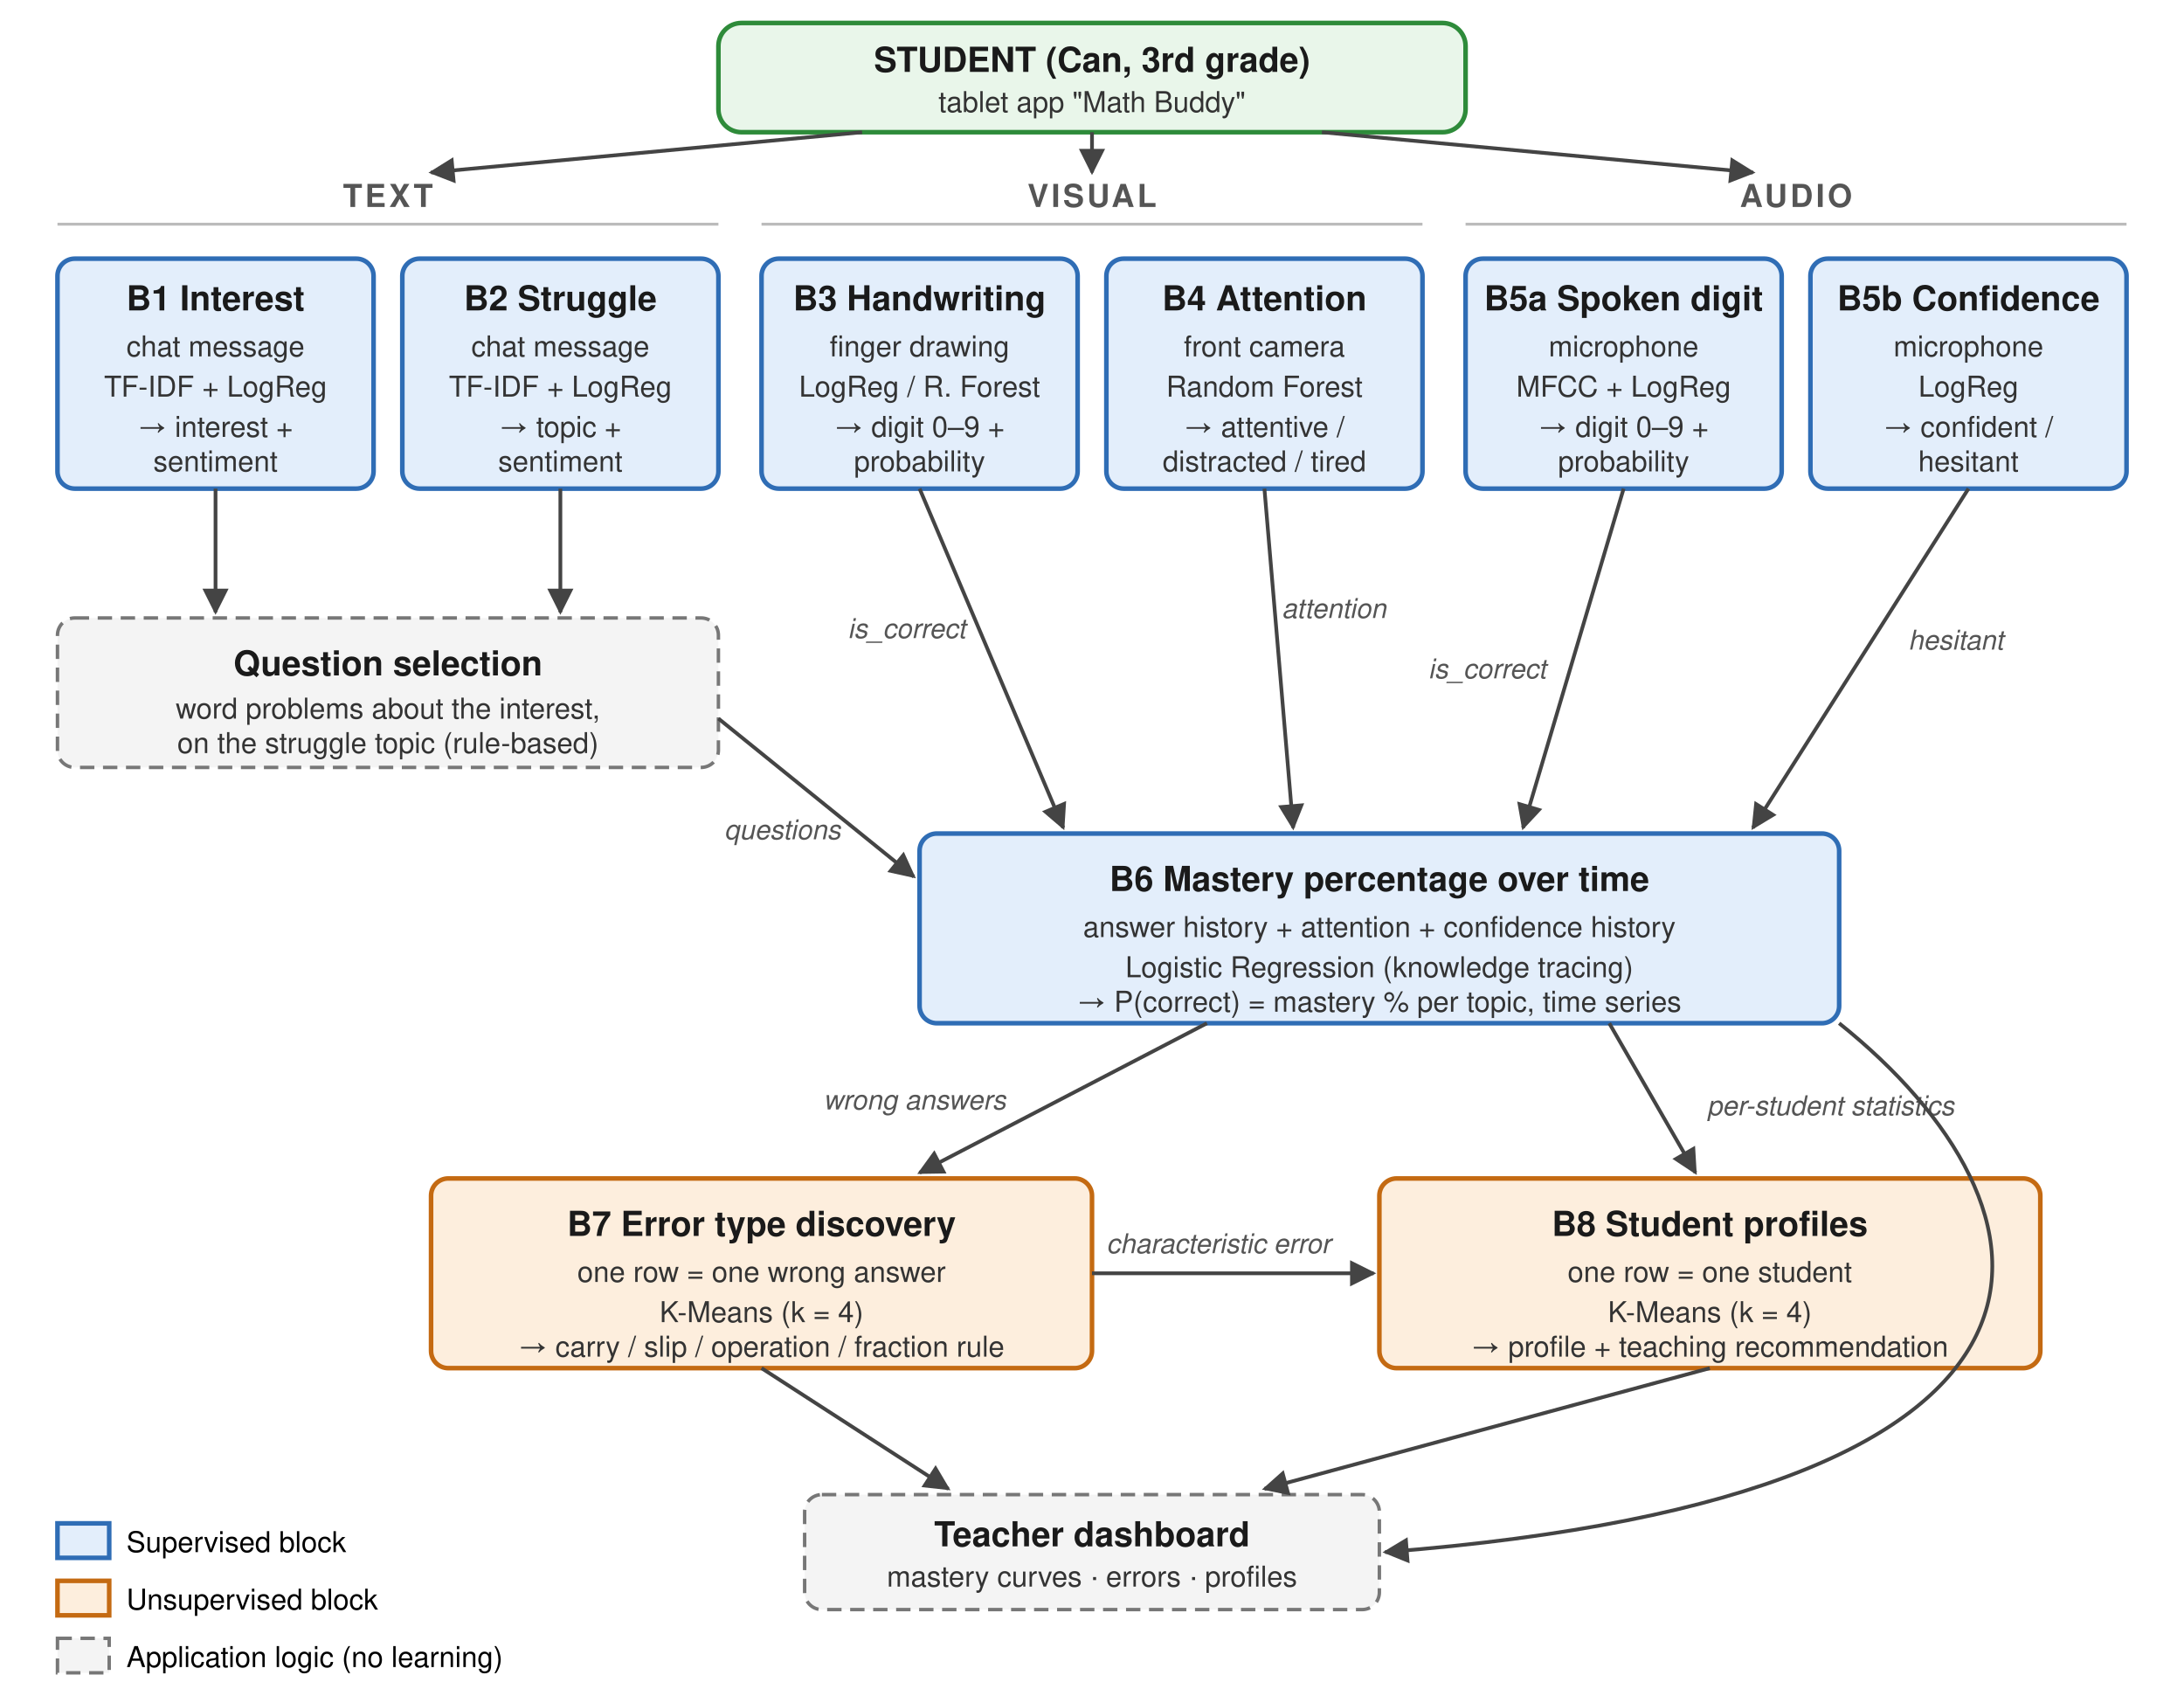
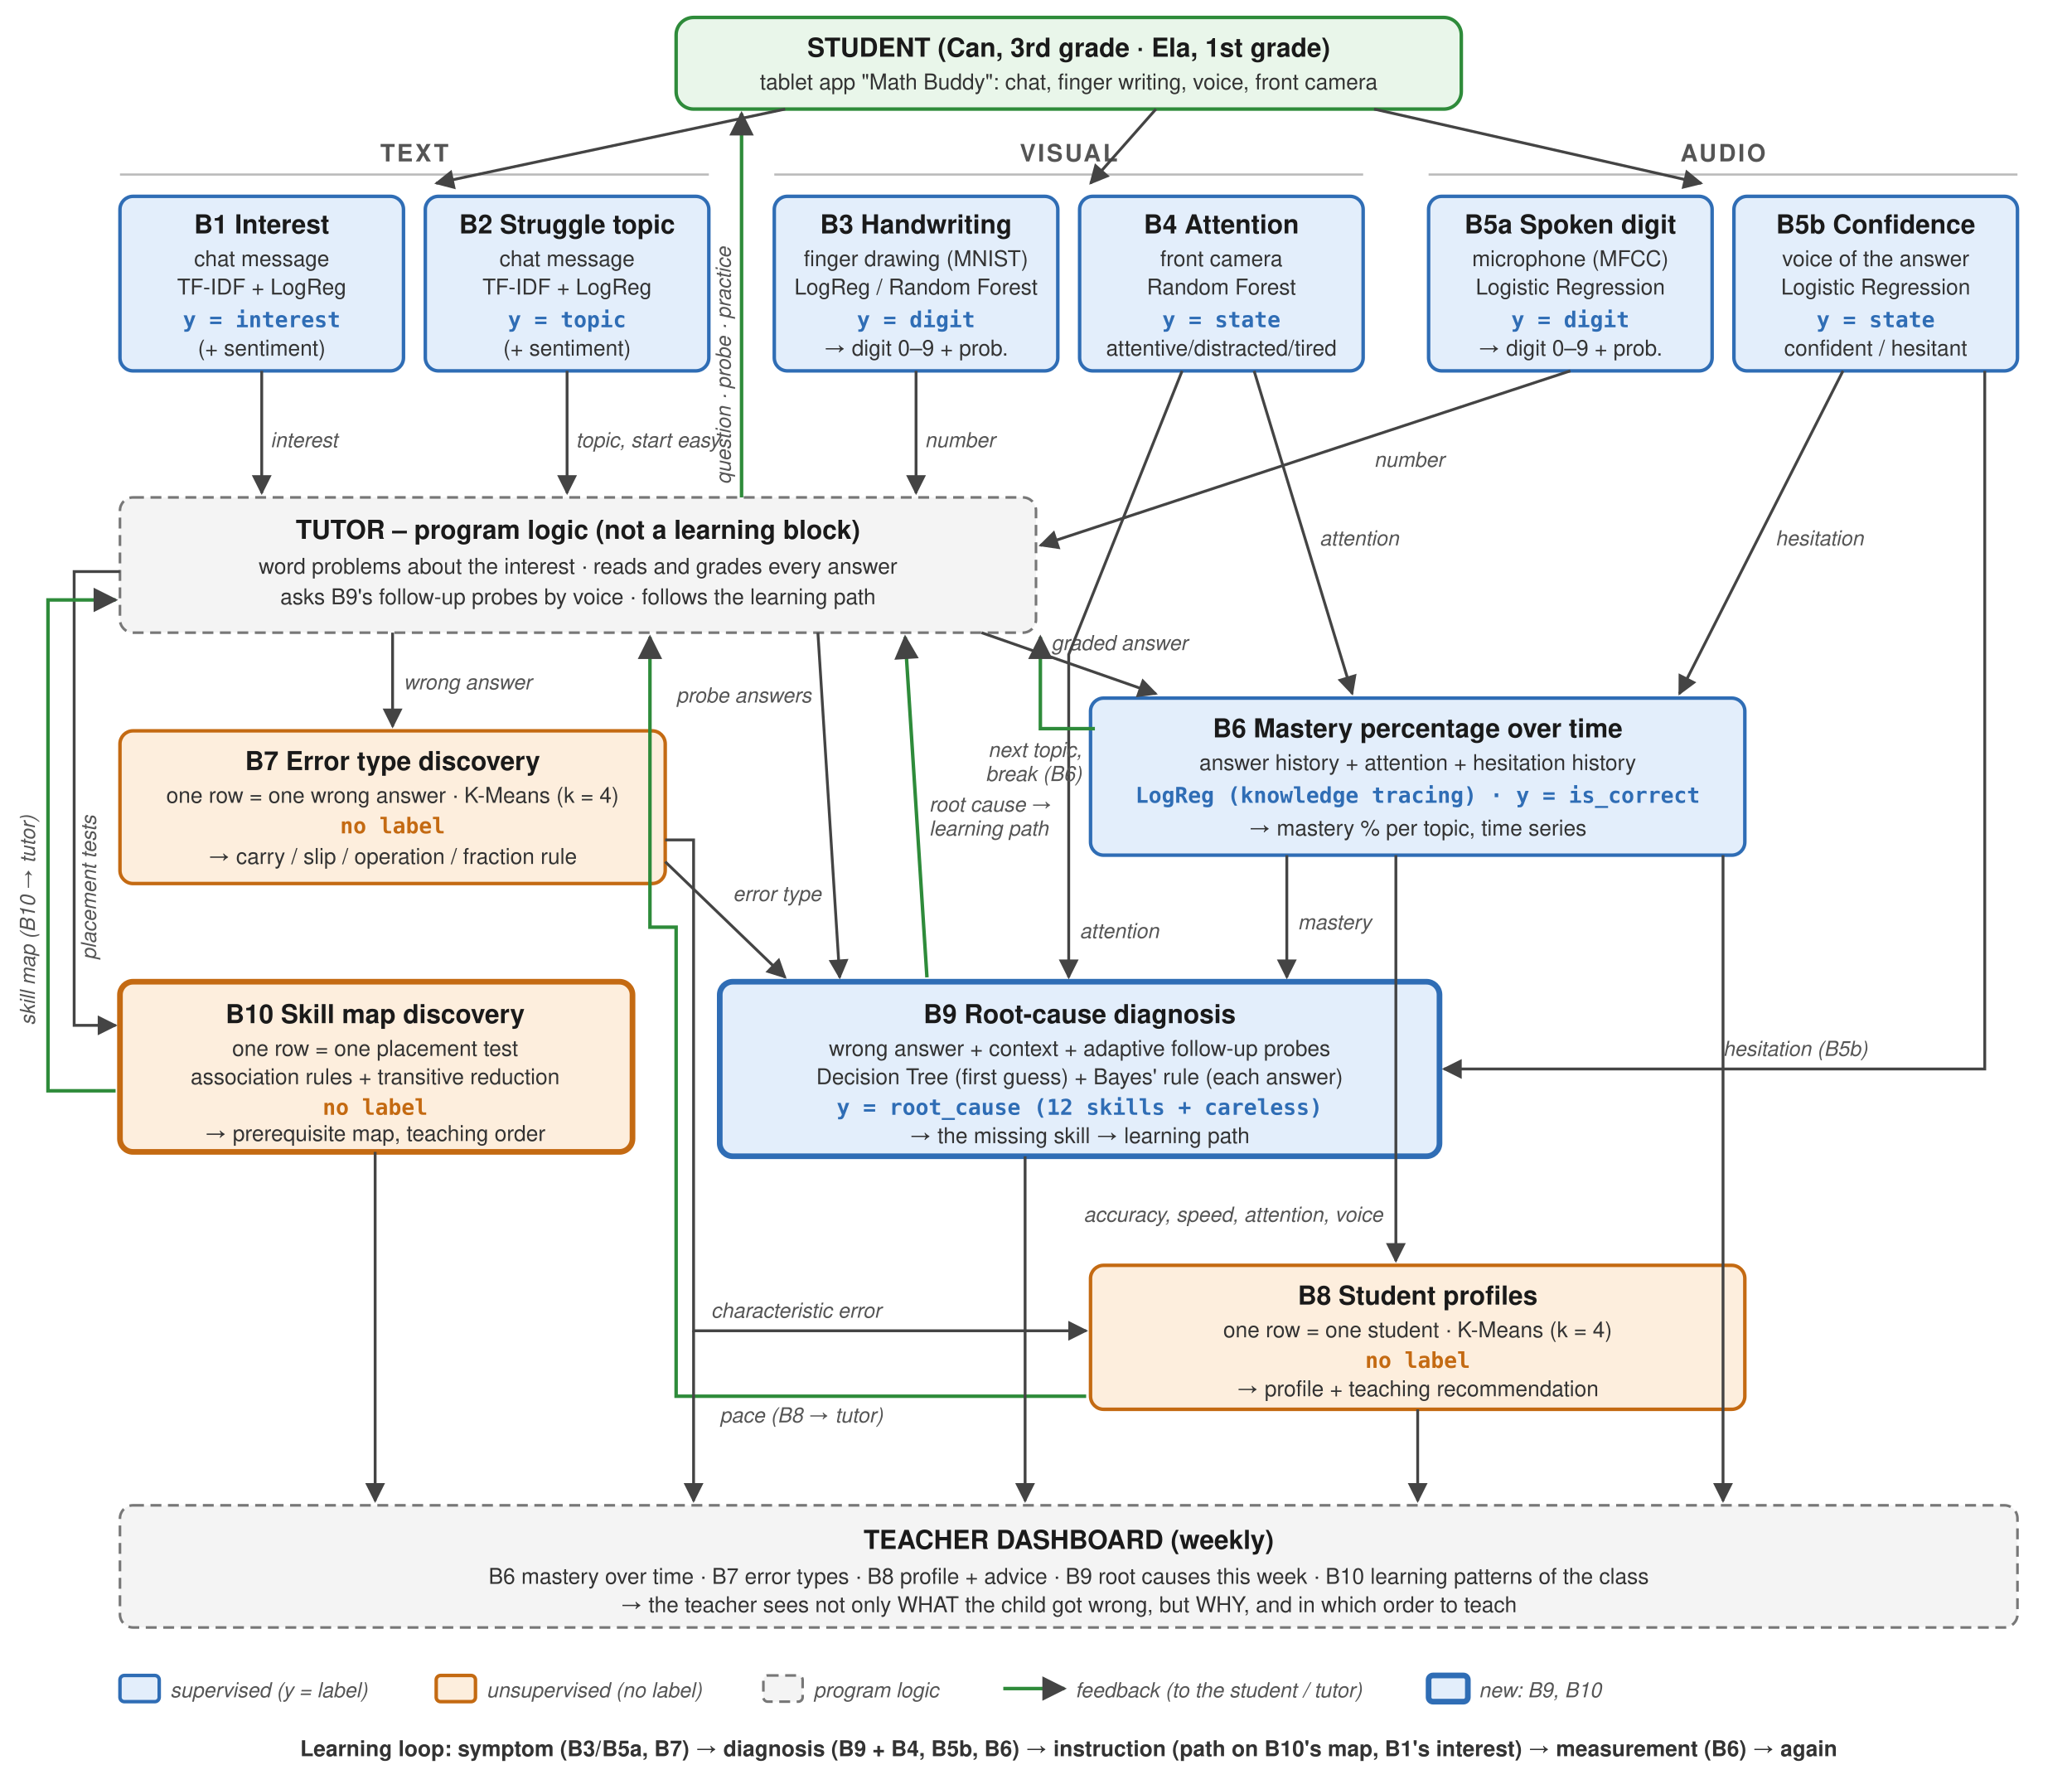
- <svg xmlns="http://www.w3.org/2000/svg" viewBox="0 0 760 590" font-family="Helvetica, Arial, sans-serif">
+ <svg xmlns="http://www.w3.org/2000/svg" viewBox="-30 0 950 820" font-family="Helvetica, Arial, sans-serif">
  <defs>
    <marker id="arrow" viewBox="0 0 10 10" refX="9" refY="5" markerWidth="7" markerHeight="7" orient="auto-start-reverse">
      <path d="M0,0 L10,5 L0,10 z" fill="#444" />
    </marker>
    <style>
      .sup  { fill:#e3eefb; stroke:#2f6db5; stroke-width:1.6; }
      .uns  { fill:#fdeedd; stroke:#c46a12; stroke-width:1.6; }
      .app  { fill:#f4f4f4; stroke:#777; stroke-width:1.2; stroke-dasharray:5 3; }
      .stu  { fill:#e9f6ea; stroke:#2e8b3a; stroke-width:1.6; }
+       .new  { stroke-width:2.6; }
      .t    { font-size:12px; font-weight:bold; fill:#1a1a1a; text-anchor:middle; }
      .s    { font-size:10px; fill:#333; text-anchor:middle; }
+       .y    { font-size:10px; fill:#2f6db5; font-weight:bold; text-anchor:middle; font-family:Menlo, Consolas, monospace; }
+       .yn   { font-size:10px; fill:#c46a12; font-weight:bold; text-anchor:middle; font-family:Menlo, Consolas, monospace; }
      .m    { font-size:11px; font-weight:bold; fill:#555; text-anchor:middle; letter-spacing:1px; }
      .l    { font-size:9.5px; fill:#555; font-style:italic; }
      .ln   { stroke:#444; stroke-width:1.3; fill:none; marker-end:url(#arrow); }
+       .lp   { stroke:#2e8b3a; stroke-width:1.6; fill:none; marker-end:url(#arrow); }
    </style>
  </defs>
-   <rect class="stu" x="250" y="8" width="260" height="38" rx="8" />
-   <text class="t" x="380" y="25">STUDENT (Can, 3rd grade)</text>
-   <text class="s" x="380" y="39">tablet app "Math Buddy"</text>
-   <text class="m" x="135" y="72">TEXT</text>
-   <text class="m" x="380" y="72">VISUAL</text>
-   <text class="m" x="625" y="72">AUDIO</text>
-   <line x1="20" y1="78" x2="250" y2="78" stroke="#bbb" />
-   <line x1="265" y1="78" x2="495" y2="78" stroke="#bbb" />
-   <line x1="510" y1="78" x2="740" y2="78" stroke="#bbb" />
-   <path class="ln" d="M300,46 L150,60" />
-   <path class="ln" d="M380,46 L380,60" />
-   <path class="ln" d="M460,46 L610,60" />
-   <rect class="sup" x="20" y="90" width="110" height="80" rx="6" />
-   <text class="t" x="75" y="108">B1 Interest</text>
-   <text class="s" x="75" y="124">chat message</text>
-   <text class="s" x="75" y="138">TF-IDF + LogReg</text>
-   <text class="s" x="75" y="152">→ interest +</text>
-   <text class="s" x="75" y="164">sentiment</text>
-   <rect class="sup" x="140" y="90" width="110" height="80" rx="6" />
-   <text class="t" x="195" y="108">B2 Struggle</text>
-   <text class="s" x="195" y="124">chat message</text>
-   <text class="s" x="195" y="138">TF-IDF + LogReg</text>
-   <text class="s" x="195" y="152">→ topic +</text>
-   <text class="s" x="195" y="164">sentiment</text>
-   <rect class="sup" x="265" y="90" width="110" height="80" rx="6" />
-   <text class="t" x="320" y="108">B3 Handwriting</text>
-   <text class="s" x="320" y="124">finger drawing</text>
-   <text class="s" x="320" y="138">LogReg / R. Forest</text>
-   <text class="s" x="320" y="152">→ digit 0–9 +</text>
-   <text class="s" x="320" y="164">probability</text>
-   <rect class="sup" x="385" y="90" width="110" height="80" rx="6" />
-   <text class="t" x="440" y="108">B4 Attention</text>
-   <text class="s" x="440" y="124">front camera</text>
-   <text class="s" x="440" y="138">Random Forest</text>
-   <text class="s" x="440" y="152">→ attentive /</text>
-   <text class="s" x="440" y="164">distracted / tired</text>
-   <rect class="sup" x="510" y="90" width="110" height="80" rx="6" />
-   <text class="t" x="565" y="108">B5a Spoken digit</text>
-   <text class="s" x="565" y="124">microphone</text>
-   <text class="s" x="565" y="138">MFCC + LogReg</text>
-   <text class="s" x="565" y="152">→ digit 0–9 +</text>
-   <text class="s" x="565" y="164">probability</text>
-   <rect class="sup" x="630" y="90" width="110" height="80" rx="6" />
-   <text class="t" x="685" y="108">B5b Confidence</text>
-   <text class="s" x="685" y="124">microphone</text>
-   <text class="s" x="685" y="138">LogReg</text>
-   <text class="s" x="685" y="152">→ confident /</text>
-   <text class="s" x="685" y="164">hesitant</text>
-   <rect class="app" x="20" y="215" width="230" height="52" rx="6" />
-   <text class="t" x="135" y="235">Question selection</text>
-   <text class="s" x="135" y="250">word problems about the interest,</text>
-   <text class="s" x="135" y="262">on the struggle topic (rule-based)</text>
-   <path class="ln" d="M75,170 L75,213" />
-   <path class="ln" d="M195,170 L195,213" />
-   <rect class="sup" x="320" y="290" width="320" height="66" rx="6" />
-   <text class="t" x="480" y="310">B6 Mastery percentage over time</text>
-   <text class="s" x="480" y="326">answer history + attention + confidence history</text>
-   <text class="s" x="480" y="340">Logistic Regression (knowledge tracing)</text>
-   <text class="s" x="480" y="352">→ P(correct) = mastery % per topic, time series</text>
-   <path class="ln" d="M250,250 L318,305" />
-   <text class="l" x="252" y="292">questions</text>
-   <path class="ln" d="M320,170 L370,288" />
-   <path class="ln" d="M440,170 L450,288" />
-   <path class="ln" d="M565,170 L530,288" />
-   <path class="ln" d="M685,170 L610,288" />
-   <text class="l" x="336" y="222" text-anchor="end">is_correct</text>
-   <text class="l" x="446" y="215">attention</text>
-   <text class="l" x="538" y="236" text-anchor="end">is_correct</text>
-   <text class="l" x="664" y="226">hesitant</text>
-   <rect class="uns" x="150" y="410" width="230" height="66" rx="6" />
-   <text class="t" x="265" y="430">B7 Error type discovery</text>
-   <text class="s" x="265" y="446">one row = one wrong answer</text>
-   <text class="s" x="265" y="460">K-Means (k = 4)</text>
-   <text class="s" x="265" y="472">→ carry / slip / operation / fraction rule</text>
-   <rect class="uns" x="480" y="410" width="230" height="66" rx="6" />
-   <text class="t" x="595" y="430">B8 Student profiles</text>
-   <text class="s" x="595" y="446">one row = one student</text>
-   <text class="s" x="595" y="460">K-Means (k = 4)</text>
-   <text class="s" x="595" y="472">→ profile + teaching recommendation</text>
-   <path class="ln" d="M420,356 L320,408" />
-   <text class="l" x="350" y="386" text-anchor="end">wrong answers</text>
-   <path class="ln" d="M560,356 L590,408" />
-   <text class="l" x="594" y="388">per-student statistics</text>
-   <path class="ln" d="M380,443 L478,443" />
-   <text class="l" x="385" y="436">characteristic error</text>
-   <rect class="app" x="280" y="520" width="200" height="40" rx="6" />
-   <text class="t" x="380" y="538">Teacher dashboard</text>
-   <text class="s" x="380" y="552">mastery curves · errors · profiles</text>
-   <path class="ln" d="M265,476 L330,518" />
-   <path class="ln" d="M595,476 L440,518" />
-   <path class="ln" d="M640,356 C720,420 740,520 482,540" />
-   <rect class="sup" x="20" y="530" width="18" height="12" />
-   <text x="44" y="540" font-size="10">Supervised block</text>
-   <rect class="uns" x="20" y="550" width="18" height="12" />
-   <text x="44" y="560" font-size="10">Unsupervised block</text>
-   <rect class="app" x="20" y="570" width="18" height="12" />
-   <text x="44" y="580" font-size="10">Application logic (no learning)</text>
+   <rect class="stu" x="280" y="8" width="360" height="42" rx="8" />
+   <text class="t" x="460" y="26">STUDENT (Can, 3rd grade · Ela, 1st grade)</text>
+   <text class="s" x="460" y="41">tablet app "Math Buddy": chat, finger writing, voice, front camera</text>
+   <text class="m" x="160" y="74">TEXT</text>
+   <text class="m" x="460" y="74">VISUAL</text>
+   <text class="m" x="760" y="74">AUDIO</text>
+   <line x1="25" y1="80" x2="295" y2="80" stroke="#bbb" />
+   <line x1="325" y1="80" x2="595" y2="80" stroke="#bbb" />
+   <line x1="625" y1="80" x2="895" y2="80" stroke="#bbb" />
+   <path class="ln" d="M330,50 L170,84" />
+   <path class="ln" d="M500,50 L470,84" />
+   <path class="ln" d="M600,50 L750,84" />
+   <rect class="sup" x="25" y="90" width="130" height="80" rx="6" />
+   <text class="t" x="90" y="107">B1 Interest</text>
+   <text class="s" x="90" y="122">chat message</text>
+   <text class="s" x="90" y="135">TF-IDF + LogReg</text>
+   <text class="y" x="90" y="150">y = interest</text>
+   <text class="s" x="90" y="163">(+ sentiment)</text>
+   <rect class="sup" x="165" y="90" width="130" height="80" rx="6" />
+   <text class="t" x="230" y="107">B2 Struggle topic</text>
+   <text class="s" x="230" y="122">chat message</text>
+   <text class="s" x="230" y="135">TF-IDF + LogReg</text>
+   <text class="y" x="230" y="150">y = topic</text>
+   <text class="s" x="230" y="163">(+ sentiment)</text>
+   <rect class="sup" x="325" y="90" width="130" height="80" rx="6" />
+   <text class="t" x="390" y="107">B3 Handwriting</text>
+   <text class="s" x="390" y="122">finger drawing (MNIST)</text>
+   <text class="s" x="390" y="135">LogReg / Random Forest</text>
+   <text class="y" x="390" y="150">y = digit</text>
+   <text class="s" x="390" y="163">→ digit 0–9 + prob.</text>
+   <rect class="sup" x="465" y="90" width="130" height="80" rx="6" />
+   <text class="t" x="530" y="107">B4 Attention</text>
+   <text class="s" x="530" y="122">front camera</text>
+   <text class="s" x="530" y="135">Random Forest</text>
+   <text class="y" x="530" y="150">y = state</text>
+   <text class="s" x="530" y="163">attentive/distracted/tired</text>
+   <rect class="sup" x="625" y="90" width="130" height="80" rx="6" />
+   <text class="t" x="690" y="107">B5a Spoken digit</text>
+   <text class="s" x="690" y="122">microphone (MFCC)</text>
+   <text class="s" x="690" y="135">Logistic Regression</text>
+   <text class="y" x="690" y="150">y = digit</text>
+   <text class="s" x="690" y="163">→ digit 0–9 + prob.</text>
+   <rect class="sup" x="765" y="90" width="130" height="80" rx="6" />
+   <text class="t" x="830" y="107">B5b Confidence</text>
+   <text class="s" x="830" y="122">voice of the answer</text>
+   <text class="s" x="830" y="135">Logistic Regression</text>
+   <text class="y" x="830" y="150">y = state</text>
+   <text class="s" x="830" y="163">confident / hesitant</text>
+   <rect class="app" x="25" y="228" width="420" height="62" rx="6" />
+   <text class="t" x="235" y="247">TUTOR – program logic (not a learning block)</text>
+   <text class="s" x="235" y="263">word problems about the interest · reads and grades every answer</text>
+   <text class="s" x="235" y="277">asks B9's follow-up probes by voice · follows the learning path</text>
+   <path class="ln" d="M90,170 L90,226" />
+   <text class="l" x="94" y="205">interest</text>
+   <path class="ln" d="M230,170 L230,226" />
+   <text class="l" x="234" y="205">topic, start easy</text>
+   <path class="ln" d="M390,170 L390,226" />
+   <text class="l" x="394" y="205">number</text>
+   <path class="ln" d="M690,170 L447,250" />
+   <text class="l" x="600" y="214">number</text>
+   <path class="lp" d="M310,228 L310,52" />
+   <text class="l" x="305" y="222" fill="#2e8b3a" transform="rotate(-90 305 222)">question · probe · practice</text>
+   <rect class="uns" x="25" y="335" width="250" height="70" rx="6" />
+   <text class="t" x="150" y="353">B7 Error type discovery</text>
+   <text class="s" x="150" y="368">one row = one wrong answer · K-Means (k = 4)</text>
+   <text class="yn" x="150" y="382">no label</text>
+   <text class="s" x="150" y="396">→ carry / slip / operation / fraction rule</text>
+   <rect class="sup" x="470" y="320" width="300" height="72" rx="6" />
+   <text class="t" x="620" y="338">B6 Mastery percentage over time</text>
+   <text class="s" x="620" y="353">answer history + attention + hesitation history</text>
+   <text class="y" x="620" y="368">LogReg (knowledge tracing) · y = is_correct</text>
+   <text class="s" x="620" y="383">→ mastery % per topic, time series</text>
+   <path class="ln" d="M150,290 L150,333" />
+   <text class="l" x="155" y="316">wrong answer</text>
+   <path class="ln" d="M420,290 L500,318" />
+   <text class="l" x="452" y="298">graded answer</text>
+   <path class="ln" d="M545,170 L590,318" />
+   <text class="l" x="575" y="250">attention</text>
+   <path class="ln" d="M815,170 L740,318" />
+   <text class="l" x="784" y="250">hesitation</text>
+   <rect class="uns new" x="25" y="450" width="235" height="78" rx="6" />
+   <text class="t" x="142" y="469">B10 Skill map discovery</text>
+   <text class="s" x="142" y="484">one row = one placement test</text>
+   <text class="s" x="142" y="497">association rules + transitive reduction</text>
+   <text class="yn" x="142" y="511">no label</text>
+   <text class="s" x="142" y="523">→ prerequisite map, teaching order</text>
+   <rect class="sup new" x="300" y="450" width="330" height="80" rx="6" />
+   <text class="t" x="465" y="469">B9 Root-cause diagnosis</text>
+   <text class="s" x="465" y="484">wrong answer + context + adaptive follow-up probes</text>
+   <text class="s" x="465" y="497">Decision Tree (first guess) + Bayes' rule (each answer)</text>
+   <text class="y" x="465" y="511">y = root_cause (12 skills + careless)</text>
+   <text class="s" x="465" y="524">→ the missing skill → learning path</text>
+   <path class="ln" d="M275,395 L330,448" />
+   <text class="l" x="306" y="413">error type</text>
+   <path class="ln" d="M560,392 L560,448" />
+   <text class="l" x="565" y="426">mastery</text>
+   <path class="ln" d="M512,170 L460,300 L460,448" />
+   <text class="l" x="465" y="430">attention</text>
+   <path class="ln" d="M880,170 L880,490 L632,490" />
+   <text class="l" x="760" y="484">hesitation (B5b)</text>
+   <path class="ln" d="M345,290 L355,448" />
+   <text class="l" x="342" y="322" text-anchor="end">probe answers</text>
+   <path class="lp" d="M395,448 L385,292" />
+   <text class="l" x="396" y="372" fill="#2e8b3a">root cause →</text>
+   <text class="l" x="396" y="383" fill="#2e8b3a">learning path</text>
+   <path class="ln" d="M25,262 L4,262 L4,470 L23,470" />
+   <path class="lp" d="M23,500 L-8,500 L-8,275 L23,275" />
+   <text class="l" x="-14" y="470" transform="rotate(-90 -14 470)">skill map (B10 → tutor)</text>
+   <text class="l" x="14" y="440" transform="rotate(-90 14 440)">placement tests</text>
+   <rect class="uns" x="470" y="580" width="300" height="66" rx="6" />
+   <text class="t" x="620" y="598">B8 Student profiles</text>
+   <text class="s" x="620" y="613">one row = one student · K-Means (k = 4)</text>
+   <text class="yn" x="620" y="627">no label</text>
+   <text class="s" x="620" y="640">→ profile + teaching recommendation</text>
+   <path class="ln" d="M610,392 L610,578" />
+   <text class="l" x="604" y="560" text-anchor="end">accuracy, speed, attention, voice</text>
+   <path class="ln" d="M275,385 L288,385 L288,610 L468,610" />
+   <text class="l" x="296" y="604">characteristic error</text>
+   <path class="lp" d="M472,334 L447,334 L447,292" />
+   <text class="l" x="466" y="347" fill="#2e8b3a" text-anchor="end">next topic,</text>
+   <text class="l" x="466" y="358" fill="#2e8b3a" text-anchor="end">break (B6)</text>
+   <path class="lp" d="M468,640 L280,640 L280,425 L268,425 L268,292" />
+   <text class="l" x="300" y="652" fill="#2e8b3a">pace (B8 → tutor)</text>
+   <rect class="app" x="25" y="690" width="870" height="56" rx="6" />
+   <text class="t" x="460" y="710">TEACHER DASHBOARD (weekly)</text>
+   <text class="s" x="460" y="726">B6 mastery over time · B7 error types · B8 profile + advice · B9 root causes this week · B10 learning patterns of the class</text>
+   <text class="s" x="460" y="739">→ the teacher sees not only WHAT the child got wrong, but WHY, and in which order to teach</text>
+   <path class="ln" d="M142,528 L142,688" />
+   <path class="ln" d="M288,610 L288,688" />
+   <path class="ln" d="M440,530 L440,688" />
+   <path class="ln" d="M620,646 L620,688" />
+   <path class="ln" d="M760,392 L760,688" />
+   <rect class="sup" x="25" y="768" width="18" height="12" rx="2" />
+   <text class="l" x="48" y="778">supervised (y = label)</text>
+   <rect class="uns" x="170" y="768" width="18" height="12" rx="2" />
+   <text class="l" x="193" y="778">unsupervised (no label)</text>
+   <rect class="app" x="320" y="768" width="18" height="12" rx="2" />
+   <text class="l" x="343" y="778">program logic</text>
+   <line x1="430" y1="774" x2="458" y2="774" class="lp" />
+   <text class="l" x="463" y="778">feedback (to the student / tutor)</text>
+   <rect class="sup new" x="625" y="768" width="18" height="12" rx="2" />
+   <text class="l" x="648" y="778">new: B9, B10</text>
+   <text class="s" x="460" y="805" font-weight="bold">Learning loop: symptom (B3/B5a, B7) → diagnosis (B9 + B4, B5b, B6) → instruction (path on B10's map, B1's interest) → measurement (B6) → again</text>
</svg>
